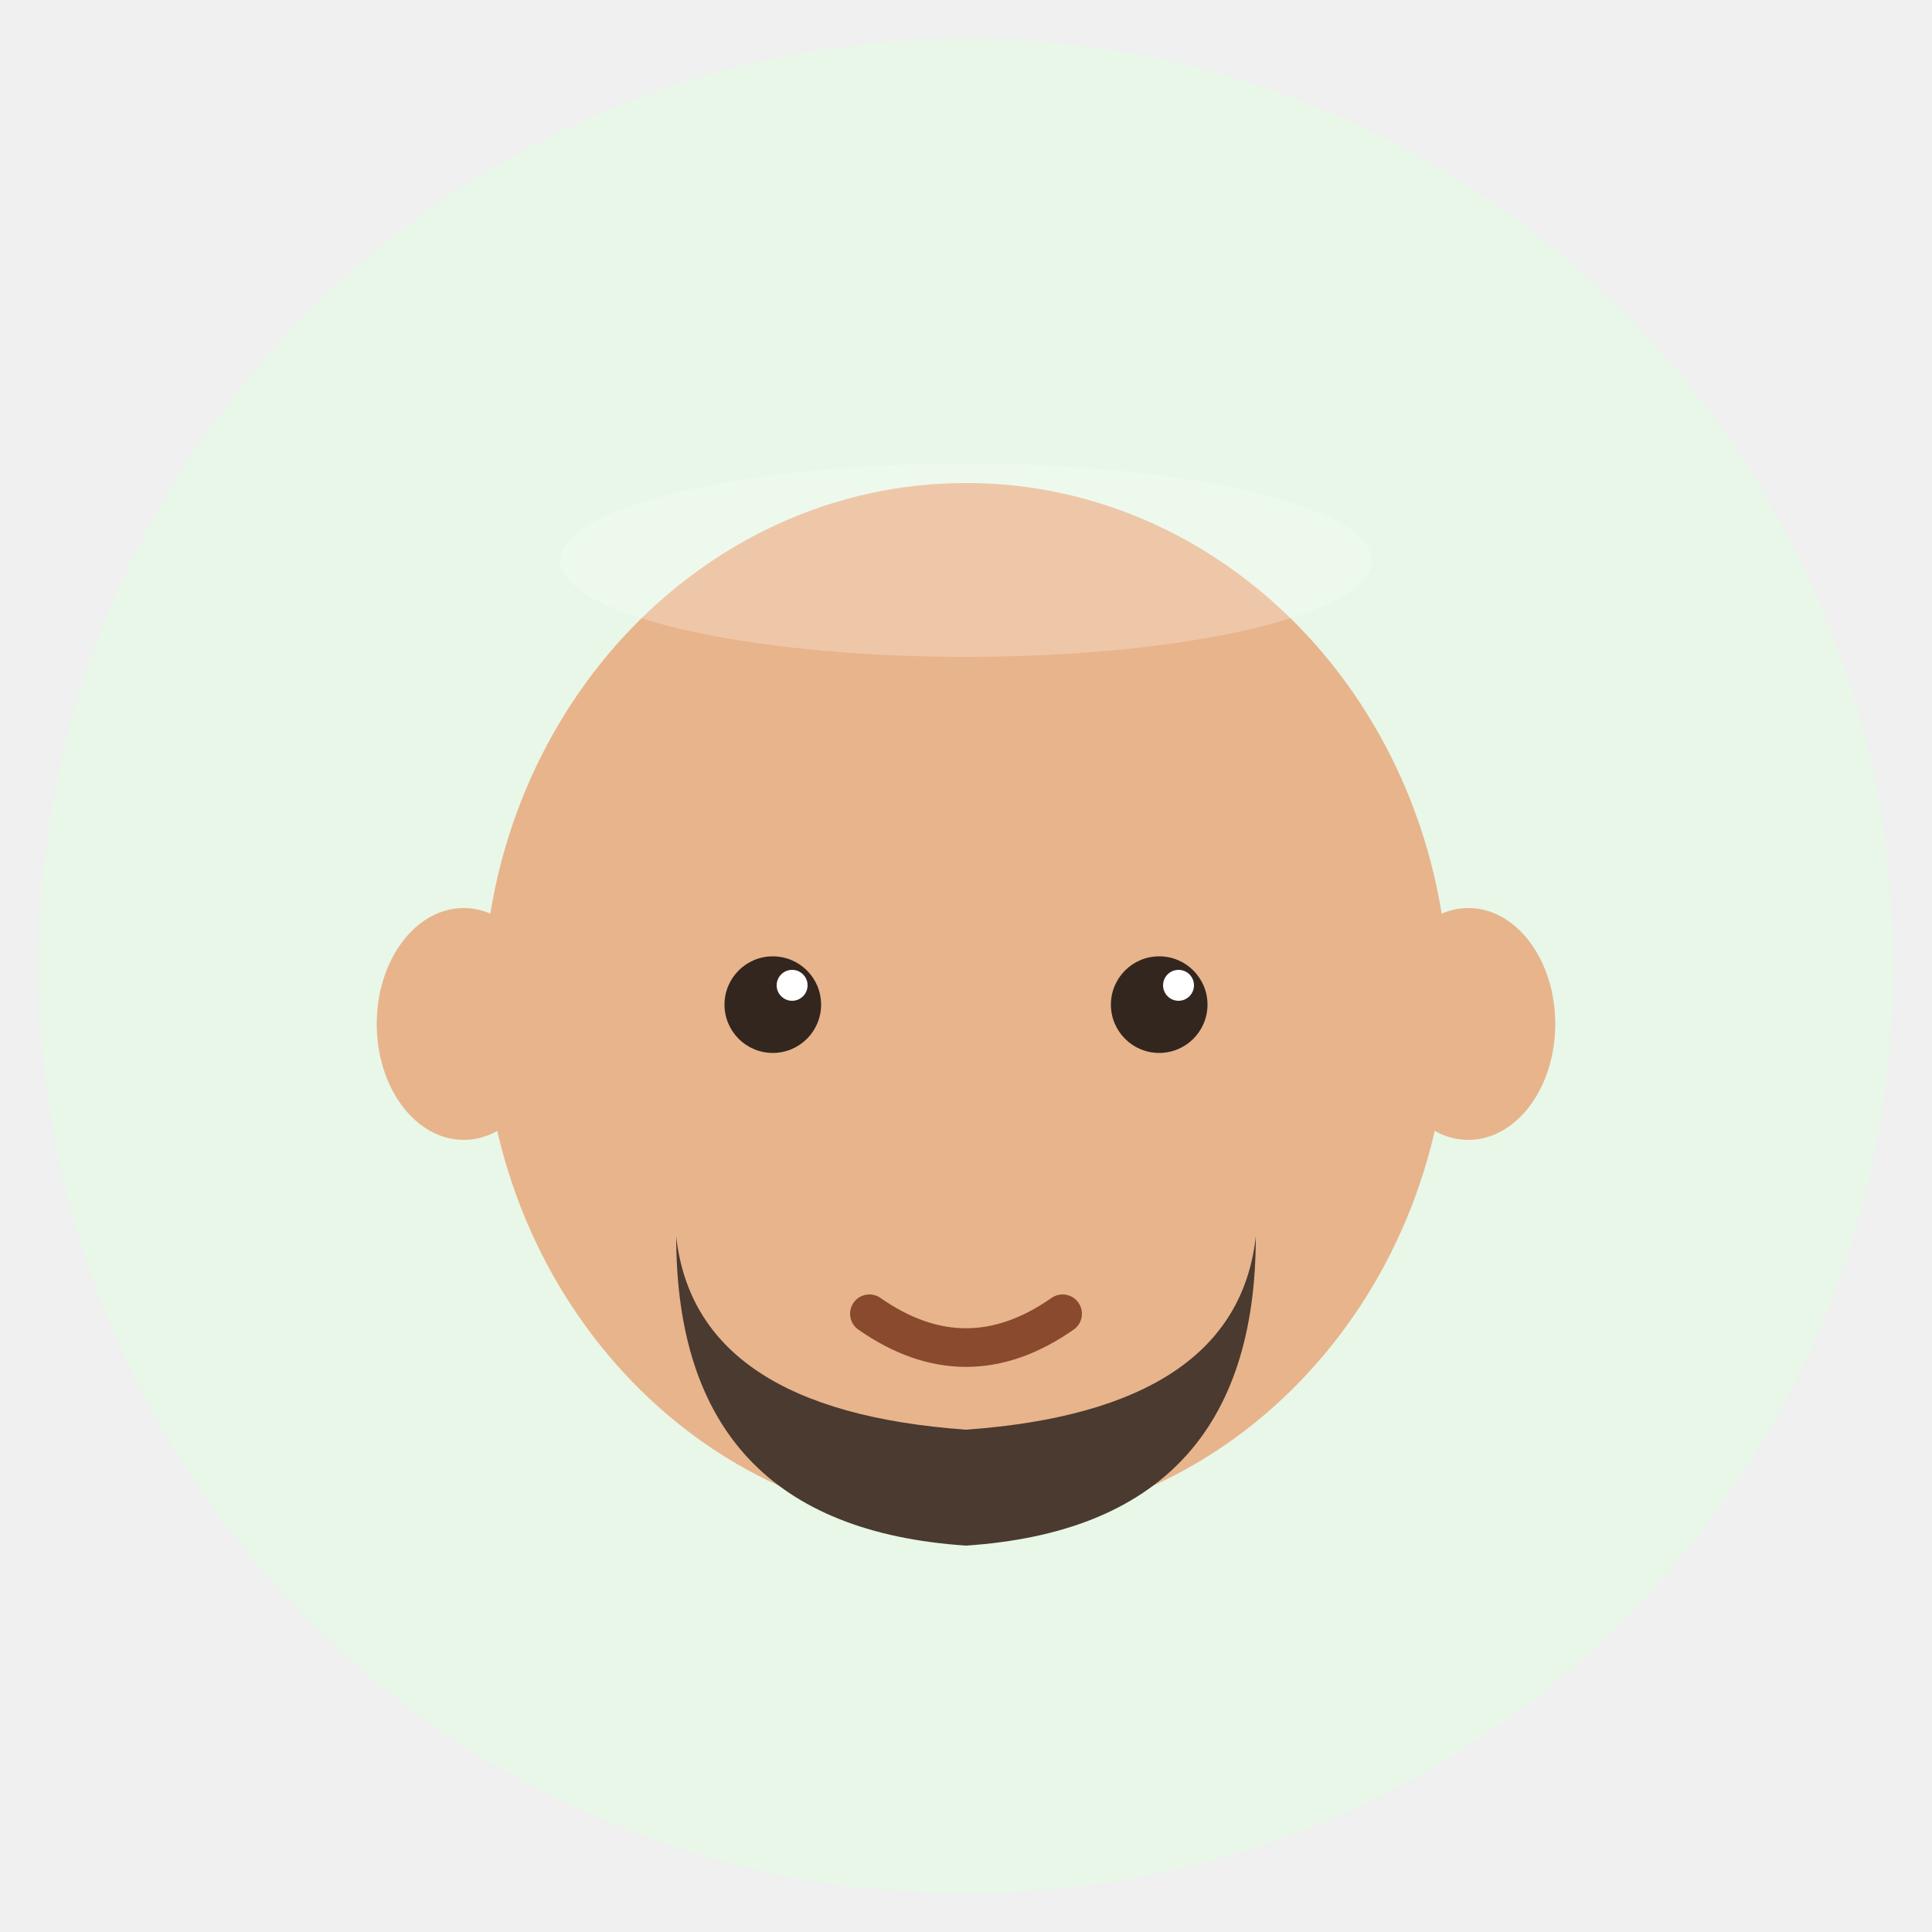
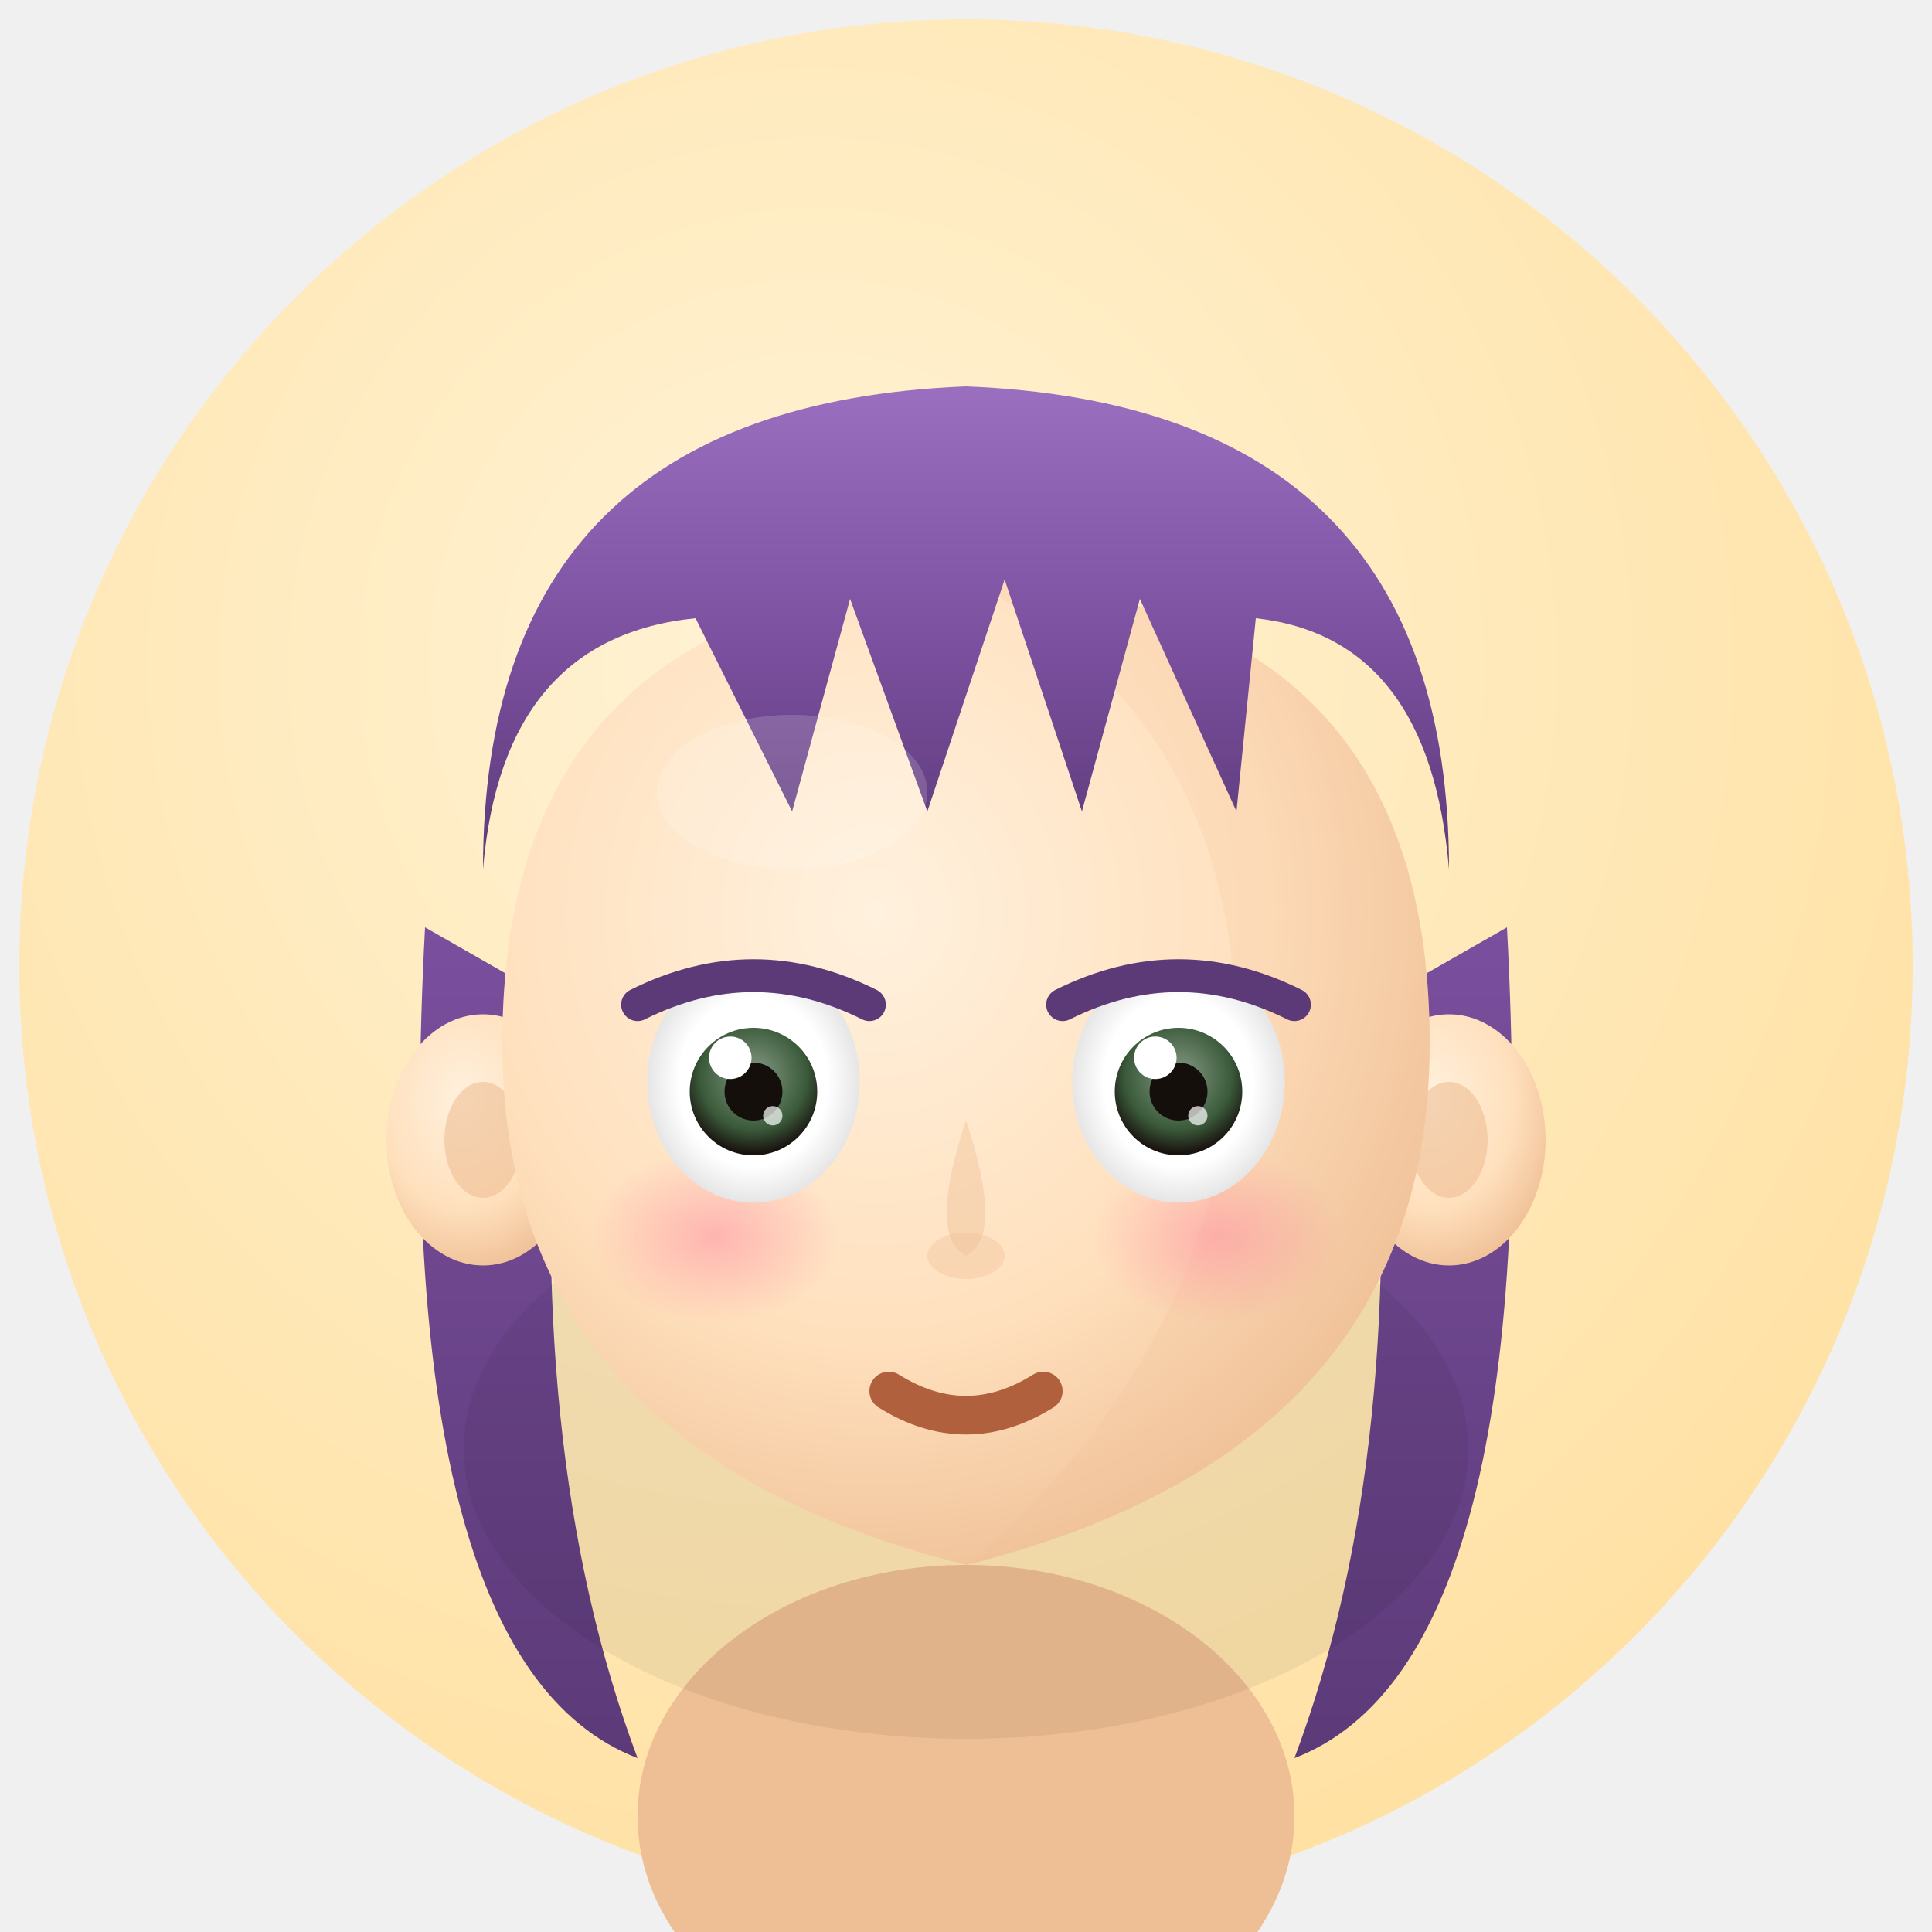
<svg xmlns="http://www.w3.org/2000/svg" viewBox="0 0 200 200">
-   <circle cx="100" cy="100" r="96" fill="#E8F7E8" />
-   <ellipse cx="100" cy="104" rx="50" ry="54" fill="#E8B48C" />
-   <ellipse cx="48" cy="106" rx="9" ry="12" fill="#E8B48C" />
-   <ellipse cx="152" cy="106" rx="9" ry="12" fill="#E8B48C" />
-   <ellipse cx="100" cy="58" rx="42" ry="10" fill="#FFFFFF" opacity="0.25" />
-   <circle cx="80" cy="104" r="5" fill="#33261E" />
-   <circle cx="120" cy="104" r="5" fill="#33261E" />
-   <circle cx="82" cy="102" r="1.6" fill="#FFFFFF" />
-   <circle cx="122" cy="102" r="1.6" fill="#FFFFFF" />
-   <path d="M70 128 Q70 158 100 160 Q130 158 130 128 Q128 146 100 148 Q72 146 70 128 Z" fill="#4A3A30" />
-   <path d="M90 136 Q100 143 110 136" fill="none" stroke="#8A4A2E" stroke-width="4" stroke-linecap="round" />
+   <defs>
+     <radialGradient id="bg3" cx="42%" cy="34%" r="75%">
+       <stop offset="0%" stop-color="#FFF3D6" />
+       <stop offset="100%" stop-color="#FFDF9E" />
+     </radialGradient>
+     <radialGradient id="skin3" cx="40%" cy="34%" r="72%">
+       <stop offset="0%" stop-color="#FFF1DE" />
+       <stop offset="60%" stop-color="#FFE0BD" />
+       <stop offset="100%" stop-color="#EEBE94" />
+     </radialGradient>
+     <linearGradient id="hair3" x1="0" y1="0" x2="0" y2="1">
+       <stop offset="0%" stop-color="#9A6FC0" />
+       <stop offset="55%" stop-color="#7A4F9E" />
+       <stop offset="100%" stop-color="#5C3A78" />
+     </linearGradient>
+     <linearGradient id="hairD3" x1="0" y1="0" x2="0" y2="1">
+       <stop offset="0%" stop-color="#7A4F9E" />
+       <stop offset="100%" stop-color="#5C3A78" />
+     </linearGradient>
+     <linearGradient id="hairL3" x1="0" y1="0" x2="0" y2="1">
+       <stop offset="0%" stop-color="#9A6FC0" />
+       <stop offset="100%" stop-color="#7A4F9E" />
+     </linearGradient>
+     <radialGradient id="cheek3" cx="50%" cy="50%" r="50%">
+       <stop offset="0%" stop-color="#FF8FA3" stop-opacity="0.55" />
+       <stop offset="100%" stop-color="#FF8FA3" stop-opacity="0" />
+     </radialGradient>
+     <radialGradient id="iris3" cx="50%" cy="38%" r="60%">
+       <stop offset="0%" stop-color="#3A5A3A" stop-opacity="0.6" />
+       <stop offset="70%" stop-color="#3A5A3A" />
+       <stop offset="100%" stop-color="#1a1410" />
+     </radialGradient>
+     <radialGradient id="vig3" cx="50%" cy="50%" r="50%">
+       <stop offset="70%" stop-color="#000000" stop-opacity="0" />
+       <stop offset="100%" stop-color="#000000" stop-opacity="0.10" />
+     </radialGradient>
+   </defs>
+   <circle cx="100" cy="100" r="98" fill="url(#bg3)" />
+   <path d="M44 96 Q40 172 66 182 Q54 150 58 104 Z" fill="url(#hairD3)" />
+   <path d="M156 96 Q160 172 134 182 Q146 150 142 104 Z" fill="url(#hairD3)" />
+   <ellipse cx="100" cy="188" rx="34" ry="26" fill="#EEBE94" />
+   <ellipse cx="100" cy="150" rx="52" ry="30" fill="#000000" opacity="0.06" />
+   <ellipse cx="50" cy="118" rx="10" ry="13" fill="url(#skin3)" />
+   <ellipse cx="150" cy="118" rx="10" ry="13" fill="url(#skin3)" />
+   <ellipse cx="50" cy="118" rx="4" ry="6" fill="#EEBE94" opacity="0.6" />
+   <ellipse cx="150" cy="118" rx="4" ry="6" fill="#EEBE94" opacity="0.6" />
+   <path d="M52 108 Q52 62 100 60 Q148 62 148 108 Q148 150 100 162 Q52 150 52 108 Z" fill="url(#skin3)" />
+   <path d="M100 60 Q148 62 148 108 Q148 150 100 162 Q126 140 128 108 Q128 74 100 60 Z" fill="#EEBE94" opacity="0.18" />
+   <path d="M50 90 Q50 42 100 40 Q150 42 150 90 Q148 66 130 64 L128 84 L118 62 L112 84 L104 60 L96 84 L88 62 L82 84 L72 64 Q52 66 50 90 Z" fill="url(#hair3)" />
+   <ellipse cx="74" cy="128" rx="13" ry="9" fill="url(#cheek3)" />
+   <ellipse cx="126" cy="128" rx="13" ry="9" fill="url(#cheek3)" />
+   <path d="M100 116 Q96 128 100 130 Q104 128 100 116" fill="#EEBE94" opacity="0.4" />
+   <ellipse cx="100" cy="130" rx="4" ry="2.4" fill="#EEBE94" opacity="0.35" />
+   <ellipse cx="78" cy="112" rx="11" ry="12.5" fill="#ffffff" />
+   <ellipse cx="78" cy="112" rx="11" ry="12.5" fill="url(#vig3)" />
+   <circle cx="78" cy="113" r="6.6" fill="url(#iris3)" />
+   <circle cx="78" cy="113" r="3" fill="#140f0b" />
+   <circle cx="75.6" cy="109.5" r="2.2" fill="#ffffff" />
+   <circle cx="80" cy="115.5" r="1" fill="#ffffff" opacity="0.7" />
+   <path d="M66 104 Q78 98 90 104" fill="none" stroke="#5C3A78" stroke-width="3.4" stroke-linecap="round" />
+   <ellipse cx="122" cy="112" rx="11" ry="12.5" fill="#ffffff" />
+   <ellipse cx="122" cy="112" rx="11" ry="12.5" fill="url(#vig3)" />
+   <circle cx="122" cy="113" r="6.6" fill="url(#iris3)" />
+   <circle cx="122" cy="113" r="3" fill="#140f0b" />
+   <circle cx="119.6" cy="109.5" r="2.2" fill="#ffffff" />
+   <circle cx="124" cy="115.5" r="1" fill="#ffffff" opacity="0.7" />
+   <path d="M110 104 Q122 98 134 104" fill="none" stroke="#5C3A78" stroke-width="3.4" stroke-linecap="round" />
+   <path d="M92 144 Q100 149 108 144" fill="none" stroke="#B0603C" stroke-width="4" stroke-linecap="round" />
+   <ellipse cx="82" cy="82" rx="14" ry="8" fill="#ffffff" opacity="0.16" />
</svg>
